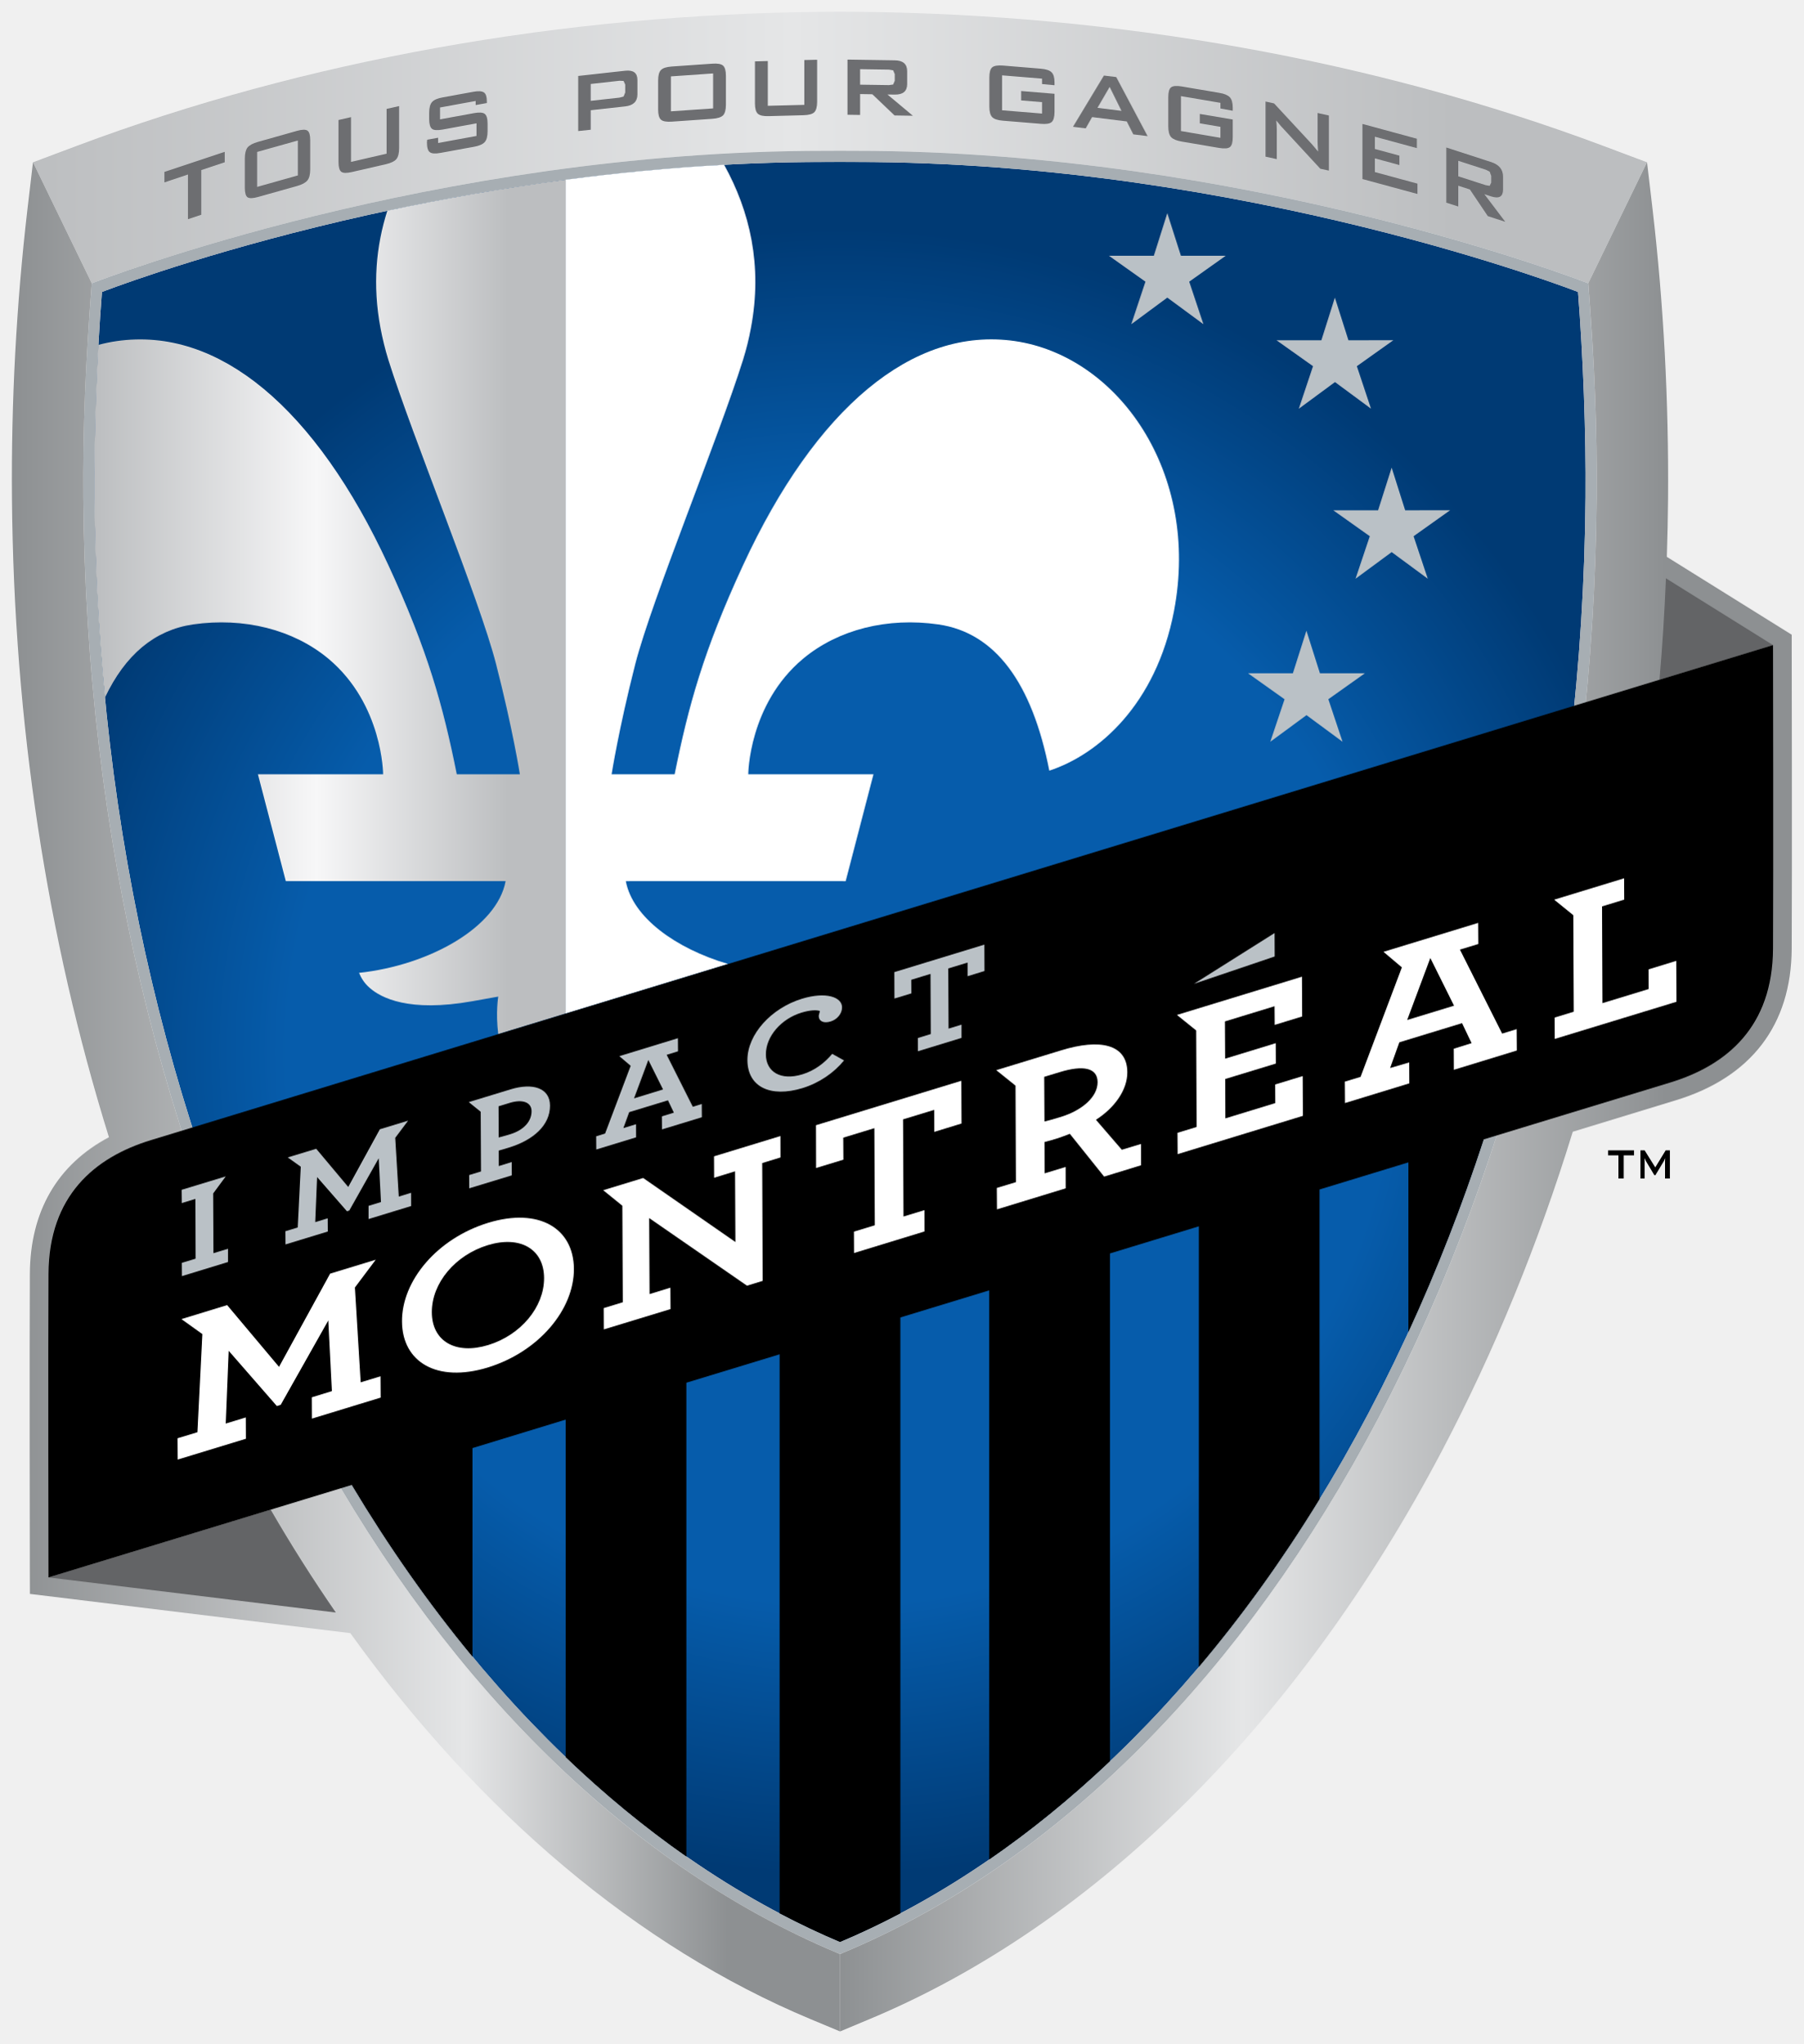
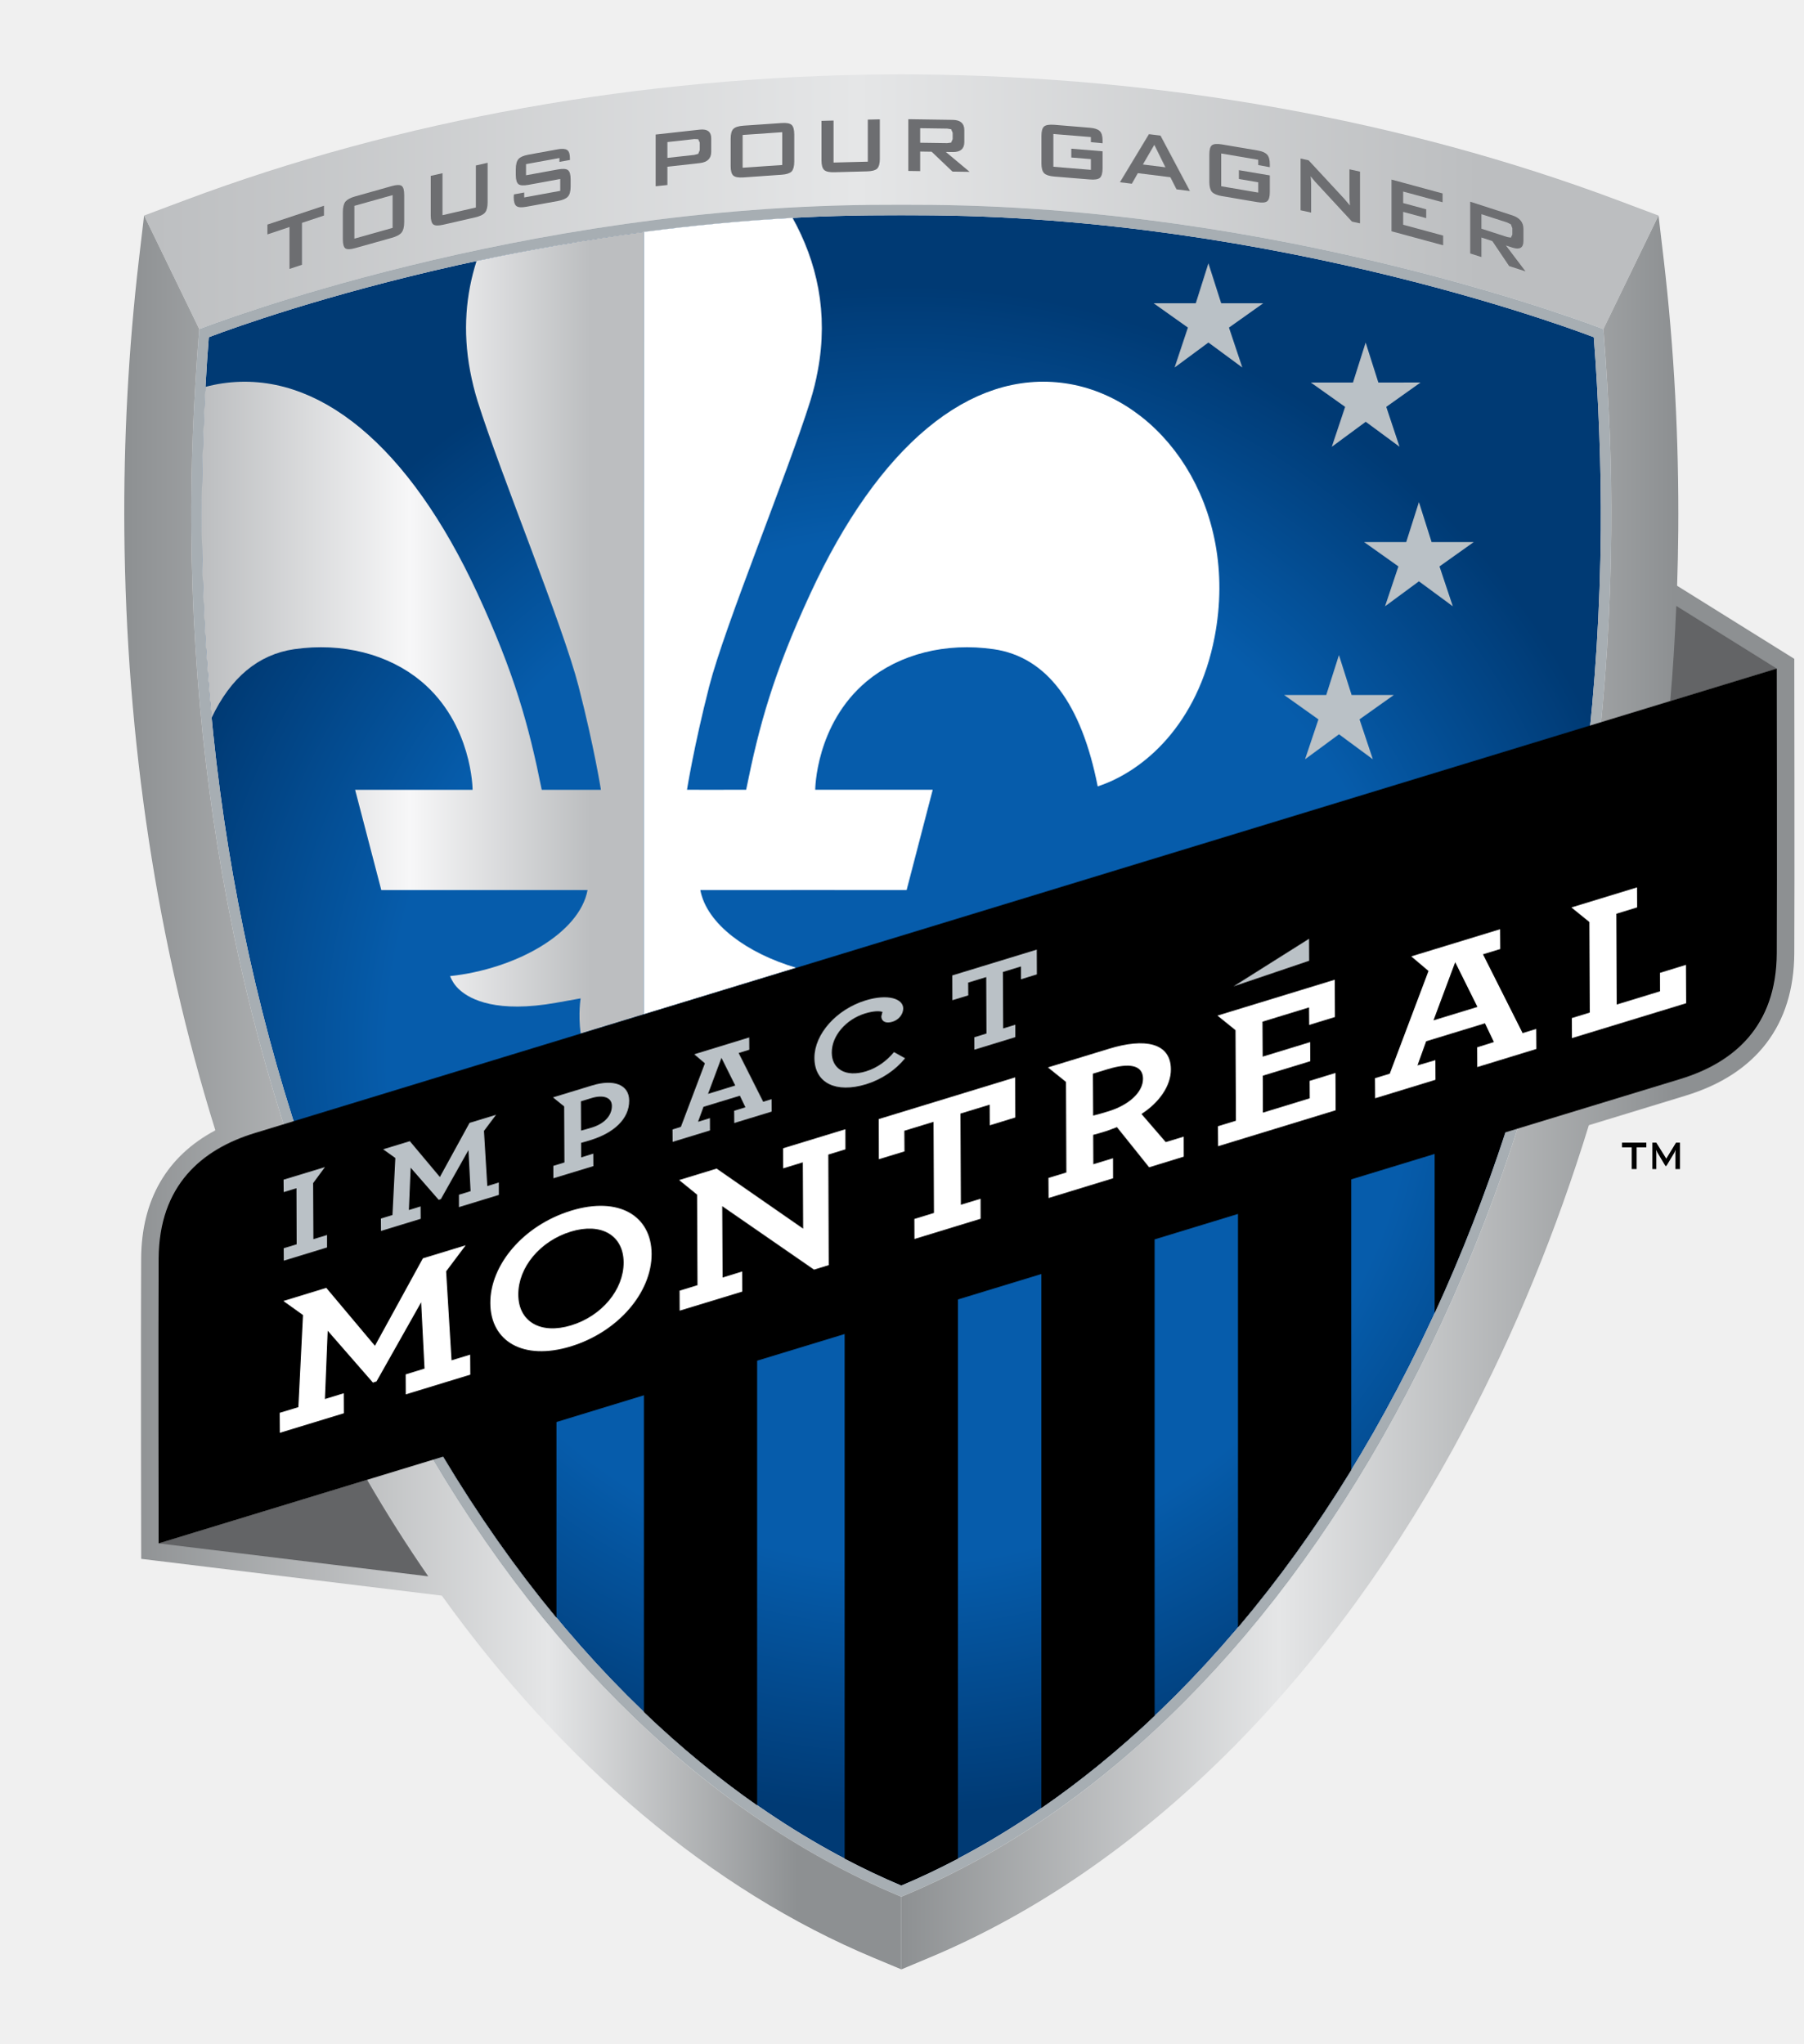
- <svg xmlns="http://www.w3.org/2000/svg" xmlns:xlink="http://www.w3.org/1999/xlink" version="1.1" width="538.583" height="610.157" id="svg27763">
+ <svg xmlns="http://www.w3.org/2000/svg" xmlns:xlink="http://www.w3.org/1999/xlink" version="1.1" width="538.583" height="610.157" viewBox="-36 0 574 610" id="svg27763">
  <defs id="defs27765">
    <linearGradient x1="0" y1="0" x2="1" y2="0" id="linearGradient5832" gradientUnits="userSpaceOnUse" gradientTransform="matrix(19.23845,0,0,-19.23845,451.0905,684.7381)" spreadMethod="pad">
      <stop id="stop5834" style="stop-color:#8d9092;stop-opacity:1" offset="0" />
      <stop id="stop5836" style="stop-color:#e5e6e7;stop-opacity:1" offset="0.423" />
      <stop id="stop5838" style="stop-color:#e5e6e7;stop-opacity:1" offset="0.423" />
      <stop id="stop5840" style="stop-color:#8d9092;stop-opacity:1" offset="0.866" />
      <stop id="stop5842" style="stop-color:#8d9092;stop-opacity:1" offset="1" />
    </linearGradient>
    <linearGradient x1="0" y1="0" x2="1" y2="0" id="linearGradient5806" gradientUnits="userSpaceOnUse" gradientTransform="matrix(16.73935,0,0,-16.73935,434.351,684.7381)" spreadMethod="pad">
      <stop id="stop5808" style="stop-color:#8d9092;stop-opacity:1" offset="0" />
      <stop id="stop5810" style="stop-color:#e5e6e7;stop-opacity:1" offset="0.546" />
      <stop id="stop5812" style="stop-color:#e5e6e7;stop-opacity:1" offset="0.546" />
      <stop id="stop5814" style="stop-color:#8d9092;stop-opacity:1" offset="0.866" />
      <stop id="stop5816" style="stop-color:#8d9092;stop-opacity:1" offset="1" />
    </linearGradient>
    <linearGradient x1="0" y1="0" x2="1" y2="0" id="linearGradient5778" gradientUnits="userSpaceOnUse" gradientTransform="matrix(9.526474,0,0,-9.526474,436.0191,694.6428)" spreadMethod="pad">
      <stop id="stop5780" style="stop-color:#bcbec0;stop-opacity:1" offset="0" />
      <stop id="stop5782" style="stop-color:#f7f7f8;stop-opacity:1" offset="0.471" />
      <stop id="stop5784" style="stop-color:#f7f7f8;stop-opacity:1" offset="0.471" />
      <stop id="stop5786" style="stop-color:#bcbec0;stop-opacity:1" offset="0.878" />
      <stop id="stop5788" style="stop-color:#bcbec0;stop-opacity:1" offset="0.878" />
      <stop id="stop5790" style="stop-color:#bcbec0;stop-opacity:1" offset="1" />
    </linearGradient>
    <clipPath id="clipPath5694">
      <path d="m 262.371,382.756 244.505,0 0,324.75 -244.505,0 0,-324.75 z" id="path5696" />
    </clipPath>
    <linearGradient x1="0" y1="0" x2="1" y2="0" id="linearGradient5676" gradientUnits="userSpaceOnUse" gradientTransform="matrix(32.62472,0,0,-32.62472,434.7782,703.9296)" spreadMethod="pad">
      <stop id="stop5678" style="stop-color:#bcbec0;stop-opacity:1" offset="0" />
      <stop id="stop5680" style="stop-color:#e5e6e7;stop-opacity:1" offset="0.471" />
      <stop id="stop5682" style="stop-color:#e5e6e7;stop-opacity:1" offset="0.471" />
      <stop id="stop5684" style="stop-color:#bcbec0;stop-opacity:1" offset="0.878" />
      <stop id="stop5686" style="stop-color:#bcbec0;stop-opacity:1" offset="1" />
    </linearGradient>
    <clipPath id="clipPath5644">
      <path d="m 262.371,382.756 244.505,0 0,324.75 -244.505,0 0,-324.75 z" id="path5646" />
    </clipPath>
    <radialGradient cx="0" cy="0" r="1" fx="0" fy="0" id="radialGradient5630" gradientUnits="userSpaceOnUse" gradientTransform="matrix(16.59598,0,0,-16.59598,451.0898,685.6463)" spreadMethod="pad">
      <stop id="stop5632" style="stop-color:#065cab;stop-opacity:1" offset="0" />
      <stop id="stop5634" style="stop-color:#065cab;stop-opacity:1" offset="0.671" />
      <stop id="stop5636" style="stop-color:#003a74;stop-opacity:1" offset="1" />
    </radialGradient>
    <radialGradient cx="0" cy="0" r="1" fx="0" fy="0" id="radialGradient28168" xlink:href="#radialGradient5630" gradientUnits="userSpaceOnUse" gradientTransform="matrix(16.59598,0,0,-16.59598,451.0898,685.6463)" spreadMethod="pad" />
    <linearGradient x1="0" y1="0" x2="1" y2="0" id="linearGradient28170" xlink:href="#linearGradient5676" gradientUnits="userSpaceOnUse" gradientTransform="matrix(32.62472,0,0,-32.62472,434.7782,703.9296)" spreadMethod="pad" />
    <linearGradient x1="0" y1="0" x2="1" y2="0" id="linearGradient28172" xlink:href="#linearGradient5778" gradientUnits="userSpaceOnUse" gradientTransform="matrix(9.526474,0,0,-9.526474,436.0191,694.6428)" spreadMethod="pad" />
    <linearGradient x1="0" y1="0" x2="1" y2="0" id="linearGradient28174" xlink:href="#linearGradient5806" gradientUnits="userSpaceOnUse" gradientTransform="matrix(16.73935,0,0,-16.73935,434.351,684.7381)" spreadMethod="pad" />
    <linearGradient x1="0" y1="0" x2="1" y2="0" id="linearGradient28176" xlink:href="#linearGradient5832" gradientUnits="userSpaceOnUse" gradientTransform="matrix(19.23845,0,0,-19.23845,451.0905,684.7381)" spreadMethod="pad" />
  </defs>
  <g transform="translate(-72.85779,-242.9823)" id="layer1">
    <g transform="matrix(11.81799,0,0,11.81799,-4744.462,-5111.968)" id="g28058">
      <g transform="matrix(1.25,0,0,-1.25,-135.0134,1336.758)" id="g5618">
        <g id="g5620">
          <g id="g5626">
            <g id="g5628">
              <path d="m 451.09,703.639 -0.058,0 c -0.083,0 -0.163,-10e-4 -0.244,-10e-4 l 0,0 c -7.909,0 -14.616,-2.628 -14.616,-2.628 l 0,0 c -0.103,-1.306 -0.163,-2.849 -0.152,-4.154 l 0,0 c 0.059,-6.764 1.572,-13.158 4.378,-18.494 l 0,0 c 2.702,-5.14 6.498,-8.939 10.692,-10.708 l 0,0 c 4.194,1.769 7.99,5.568 10.692,10.708 l 0,0 c 2.806,5.336 4.319,11.73 4.377,18.494 l 0,0 c 0.011,1.305 -0.049,2.848 -0.152,4.154 l 0,0 c 0,0 -6.707,2.628 -14.615,2.628 l 0,0 c -0.082,0 -0.162,10e-4 -0.245,10e-4 l 0,0 -0.057,0 z" id="path5638" style="fill:url(#radialGradient28168);stroke:none" />
            </g>
          </g>
        </g>
      </g>
      <g transform="matrix(1.25,0,0,-1.25,-135.0134,1336.758)" id="g5640">
        <g clip-path="url(#clipPath5644)" id="g5642">
          <g transform="translate(457.7056,702.6027)" id="g5648">
            <path d="m 0,0 0.275,-0.861 0.906,0 -0.738,-0.524 0.287,-0.86 -0.73,0.538 -0.728,-0.538 0.286,0.86 -0.738,0.524 0.908,0 L 0,0 z" id="path5650" style="fill:#bac1c6;fill-opacity:1;fill-rule:nonzero;stroke:none" />
          </g>
          <g transform="translate(461.0927,700.8953)" id="g5652">
            <path d="m 0,0 0.274,-0.862 0.908,0.001 -0.738,-0.525 0.286,-0.859 -0.728,0.538 -0.731,-0.539 0.287,0.86 -0.738,0.524 0.907,0 L 0,0 z" id="path5654" style="fill:#bac1c6;fill-opacity:1;fill-rule:nonzero;stroke:none" />
          </g>
          <g transform="translate(462.2404,697.4579)" id="g5656">
            <path d="M 0,0 0.273,-0.862 1.181,-0.861 0.443,-1.386 0.73,-2.245 0,-1.707 l -0.73,-0.538 0.288,0.859 -0.738,0.524 0.906,0 L 0,0 z" id="path5658" style="fill:#bac1c6;fill-opacity:1;fill-rule:nonzero;stroke:none" />
          </g>
          <g transform="translate(460.5176,694.1619)" id="g5660">
            <path d="m 0,0 0.273,-0.861 0.908,0 -0.738,-0.524 0.287,-0.86 -0.729,0.538 -0.731,-0.538 0.288,0.859 -0.738,0.525 0.906,0 L 0,0 z" id="path5662" style="fill:#bac1c6;fill-opacity:1;fill-rule:nonzero;stroke:none" />
          </g>
        </g>
      </g>
      <g transform="matrix(1.25,0,0,-1.25,-135.0134,1336.758)" id="g5664">
        <g id="g5666">
          <g id="g5672">
            <g id="g5674">
              <path d="m 450.761,706.673 c -5.273,-0.045 -10.493,-0.982 -15.096,-2.709 l 0,0 -0.887,-0.333 1.188,-2.446 c 0.146,0.056 6.911,2.678 14.82,2.678 l 0,0 c 0.082,0 0.163,10e-4 0.245,10e-4 l 0,0 0.059,0 0.058,0 c 0.082,0 0.164,-10e-4 0.246,-10e-4 l 0,0 c 7.908,0 14.674,-2.622 14.82,-2.678 l 0,0 1.188,2.446 -0.887,0.333 c -4.604,1.727 -9.824,2.664 -15.097,2.709 l 0,0 c -0.109,0.002 -0.218,0.002 -0.327,0.002 l 0,0 c -0.111,0 -0.22,0 -0.33,-0.002" id="path5688" style="fill:url(#linearGradient28170);stroke:none" />
            </g>
          </g>
        </g>
      </g>
      <g transform="matrix(1.25,0,0,-1.25,-135.0134,1336.758)" id="g5690">
        <g clip-path="url(#clipPath5694)" id="g5692">
          <g transform="translate(438.1795,703.4736)" id="g5698">
            <path d="m 0,0 0,-0.903 -0.269,-0.09 0,0.904 -0.476,-0.16 0,0.212 1.219,0.406 0,-0.211 L 0,0 z" id="path5700" style="fill:#6d6e71;fill-opacity:1;fill-rule:nonzero;stroke:none" />
          </g>
          <g transform="translate(439.3086,703.1334)" id="g5702">
            <path d="m 0,0 0.823,0.232 0,0.706 L 0,0.707 0,0 z m -0.249,0.571 c 0,0.104 0.019,0.179 0.055,0.226 0.039,0.046 0.108,0.084 0.21,0.113 l 0.79,0.223 c 0.103,0.029 0.173,0.03 0.21,0.005 0.038,-0.026 0.057,-0.09 0.057,-0.194 l 0,-0.587 C 1.073,0.253 1.054,0.178 1.016,0.131 0.979,0.085 0.909,0.047 0.806,0.018 l -0.79,-0.222 c -0.102,-0.029 -0.171,-0.031 -0.21,-0.006 -0.036,0.026 -0.055,0.09 -0.055,0.194 l 0,0.587 z" id="path5704" style="fill:#6d6e71;fill-opacity:1;fill-rule:nonzero;stroke:none" />
          </g>
          <g transform="translate(441.2063,704.5439)" id="g5706">
            <path d="m 0,0 0,-0.905 0.719,0.166 0,0.905 0.253,0.058 0,-0.851 C 0.972,-0.73 0.953,-0.804 0.916,-0.849 0.878,-0.894 0.807,-0.928 0.703,-0.952 L 0.017,-1.11 c -0.104,-0.024 -0.175,-0.023 -0.213,0.004 -0.038,0.028 -0.057,0.094 -0.057,0.197 l 0,0.851 L 0,0 z" id="path5708" style="fill:#6d6e71;fill-opacity:1;fill-rule:nonzero;stroke:none" />
          </g>
          <g transform="translate(443.7256,704.8708)" id="g5710">
            <path d="m 0,0 -0.72,-0.132 0,-0.24 0.687,0.126 c 0.104,0.019 0.177,0.015 0.215,-0.014 0.039,-0.029 0.059,-0.095 0.059,-0.199 l 0,-0.153 c 0,-0.103 -0.02,-0.178 -0.059,-0.22 -0.038,-0.043 -0.11,-0.075 -0.215,-0.094 L -0.711,-1.05 c -0.104,-0.02 -0.176,-0.015 -0.215,0.014 -0.04,0.029 -0.059,0.095 -0.059,0.199 l 0.005,0.053 0.221,0.041 0,-0.107 0.776,0.143 0,0.255 -0.685,-0.126 c -0.104,-0.019 -0.177,-0.015 -0.214,0.014 -0.038,0.029 -0.058,0.096 -0.058,0.199 l 0,0.123 c 0,0.104 0.02,0.178 0.058,0.22 0.037,0.043 0.11,0.075 0.214,0.094 l 0.623,0.114 c 0.1,0.019 0.17,0.014 0.211,-0.013 0.04,-0.027 0.06,-0.087 0.06,-0.181 l 0,-0.034 L 0,-0.083 0,0 z" id="path5712" style="fill:#6d6e71;fill-opacity:1;fill-rule:nonzero;stroke:none" />
          </g>
          <g transform="translate(446.6322,705.2792)" id="g5714">
            <path d="m 0,0 -0.581,-0.065 0,-0.341 0.581,0.065 0.083,0.022 0.033,0.081 0,0.161 L 0.083,-0.004 0,0 z m -0.834,-1.017 0,1.114 0.95,0.106 C 0.282,0.221 0.363,0.158 0.363,0.015 l 0,-0.289 c 0,-0.145 -0.081,-0.225 -0.247,-0.244 l -0.697,-0.078 0,-0.394 -0.253,-0.027 z" id="path5716" style="fill:#6d6e71;fill-opacity:1;fill-rule:nonzero;stroke:none" />
          </g>
          <g transform="translate(447.6719,704.6613)" id="g5718">
            <path d="m 0,0 0.853,0.059 0,0.707 L 0,0.706 0,0 z m -0.258,0.623 c 0,0.103 0.019,0.175 0.058,0.213 0.038,0.039 0.111,0.062 0.217,0.07 L 0.836,0.963 C 0.942,0.971 1.015,0.958 1.054,0.924 1.091,0.891 1.112,0.823 1.112,0.719 l 0,-0.587 C 1.112,0.028 1.091,-0.043 1.054,-0.082 1.015,-0.12 0.942,-0.144 0.836,-0.151 L 0.017,-0.209 c -0.106,-0.007 -0.179,0.006 -0.217,0.039 -0.039,0.034 -0.058,0.102 -0.058,0.205 l 0,0.588 z" id="path5720" style="fill:#6d6e71;fill-opacity:1;fill-rule:nonzero;stroke:none" />
          </g>
          <g transform="translate(449.6305,705.678)" id="g5722">
            <path d="m 0,0 0,-0.905 0.738,0.019 0,0.906 0.259,0.006 0,-0.851 c 0,-0.103 -0.02,-0.173 -0.058,-0.211 C 0.9,-1.073 0.827,-1.092 0.721,-1.095 L 0.017,-1.114 c -0.106,-0.003 -0.178,0.013 -0.218,0.048 -0.039,0.035 -0.059,0.104 -0.059,0.208 l 0,0.851 L 0,0 z" id="path5724" style="fill:#6d6e71;fill-opacity:1;fill-rule:nonzero;stroke:none" />
          </g>
          <g transform="translate(452.0792,705.5043)" id="g5726">
            <path d="m 0,0 -0.583,0.009 0,-0.313 0.583,-0.009 0.085,0.012 0.032,0.075 0,0.135 L 0.085,-0.014 0,0 z m -0.838,-0.912 0,1.115 0.955,-0.015 C 0.284,0.186 0.368,0.113 0.368,-0.031 l 0,-0.261 c 0,-0.145 -0.084,-0.215 -0.251,-0.213 l -0.147,0.002 0.513,-0.429 -0.37,0.006 -0.449,0.428 -0.247,0.004 0,-0.422 -0.255,0.004 z" id="path5728" style="fill:#6d6e71;fill-opacity:1;fill-rule:nonzero;stroke:none" />
          </g>
          <g transform="translate(455.1735,705.3218)" id="g5730">
            <path d="m 0,0 -0.808,0.067 0,-0.706 0.808,-0.067 0,0.231 -0.422,0.035 0,0.19 0.674,-0.056 0,-0.367 c 0,-0.103 -0.02,-0.172 -0.058,-0.205 C 0.155,-0.911 0.083,-0.922 -0.023,-0.913 L -0.79,-0.85 c -0.106,0.009 -0.179,0.033 -0.217,0.072 -0.039,0.039 -0.058,0.111 -0.058,0.214 l 0,0.587 c 0,0.105 0.019,0.173 0.058,0.206 0.038,0.032 0.111,0.044 0.217,0.036 L -0.023,0.201 C 0.08,0.192 0.152,0.169 0.191,0.13 0.232,0.092 0.252,0.023 0.252,-0.075 l 0,-0.058 L 0,-0.109 0,0 z" id="path5732" style="fill:#6d6e71;fill-opacity:1;fill-rule:nonzero;stroke:none" />
          </g>
          <g transform="translate(456.2943,704.7316)" id="g5734">
            <path d="M 0,0 0.485,-0.061 0.246,0.423 0,0 z m -0.495,-0.383 0.625,1.036 0.249,-0.031 0.634,-1.194 -0.289,0.036 -0.132,0.261 -0.701,0.088 -0.129,-0.228 -0.257,0.032 z" id="path5736" style="fill:#6d6e71;fill-opacity:1;fill-rule:nonzero;stroke:none" />
          </g>
          <g transform="translate(458.7791,704.8328)" id="g5738">
            <path d="m 0,0 -0.798,0.136 0,-0.706 0.798,-0.137 0,0.222 -0.417,0.071 0,0.19 0.666,-0.113 0,-0.358 c 0,-0.103 -0.019,-0.17 -0.057,-0.199 -0.039,-0.03 -0.109,-0.036 -0.215,-0.018 l -0.758,0.129 c -0.106,0.018 -0.176,0.048 -0.216,0.09 -0.038,0.043 -0.057,0.116 -0.057,0.22 l 0,0.587 c 0,0.104 0.019,0.17 0.057,0.2 0.04,0.029 0.11,0.035 0.216,0.017 L -0.023,0.202 C 0.08,0.185 0.149,0.155 0.189,0.114 0.229,0.071 0.249,0.001 0.249,-0.097 l 0,-0.063 L 0,-0.114 0,0 z" id="path5740" style="fill:#6d6e71;fill-opacity:1;fill-rule:nonzero;stroke:none" />
          </g>
          <g transform="translate(459.6911,703.7449)" id="g5742">
            <path d="M 0,0 0,1.115 0.173,1.076 0.938,0.251 1.063,0.103 C 1.055,0.207 1.052,0.273 1.052,0.297 l 0,0.586 0.228,-0.051 0,-1.114 L 1.107,-0.244 0.308,0.621 0.217,0.732 C 0.224,0.658 0.227,0.599 0.227,0.553 l 0,-0.603 L 0,0 z" id="path5744" style="fill:#6d6e71;fill-opacity:1;fill-rule:nonzero;stroke:none" />
          </g>
          <g transform="translate(461.6497,703.2925)" id="g5746">
            <path d="m 0,0 0,1.114 1.1,-0.299 0,-0.19 -0.849,0.231 0,-0.248 0.496,-0.135 0,-0.19 -0.496,0.135 0,-0.277 0.861,-0.234 0,-0.209 L 0,0 z" id="path5748" style="fill:#6d6e71;fill-opacity:1;fill-rule:nonzero;stroke:none" />
          </g>
          <g transform="translate(464.1427,703.481)" id="g5750">
            <path d="m 0,0 -0.556,0.18 0,-0.313 L 0,-0.313 0.079,-0.326 0.11,-0.26 0.11,-0.125 0.079,-0.04 0,0 z m -0.798,-0.666 0,1.115 L 0.11,0.154 C 0.269,0.102 0.349,0.004 0.349,-0.139 l 0,-0.262 c 0,-0.144 -0.08,-0.19 -0.239,-0.139 l -0.139,0.046 0.423,-0.559 -0.353,0.115 -0.362,0.538 -0.235,0.077 0,-0.421 -0.242,0.078 z" id="path5752" style="fill:#6d6e71;fill-opacity:1;fill-rule:nonzero;stroke:none" />
          </g>
          <g transform="translate(436.1722,701.0097)" id="g5754">
            <path d="m 0,0 c 0,0 6.707,2.628 14.615,2.628 0.082,0 0.162,10e-4 0.245,10e-4 l 0.058,0 0.057,0 c 0.083,0 0.163,-10e-4 0.245,-10e-4 C 23.128,2.628 29.835,0 29.835,0 c 0.103,-1.306 0.163,-2.848 0.152,-4.154 -0.058,-6.763 -1.571,-13.158 -4.377,-18.494 -2.702,-5.139 -6.498,-8.939 -10.692,-10.708 -4.194,1.769 -7.991,5.569 -10.692,10.708 -2.806,5.336 -4.32,11.731 -4.378,18.494 C -0.163,-2.848 -0.103,-1.306 0,0 m 4.026,-22.753 c 1.359,-2.583 2.975,-4.825 4.805,-6.662 1.859,-1.866 3.892,-3.268 6.043,-4.167 l 0.043,-0.018 10e-4,0 0,0 0.043,0.018 c 2.151,0.899 4.184,2.301 6.043,4.167 1.83,1.837 3.446,4.079 4.805,6.662 2.823,5.368 4.346,11.798 4.403,18.596 0.012,1.377 -0.043,2.728 -0.171,4.332 -0.146,0.057 -6.911,2.678 -14.819,2.678 -0.082,0 -0.164,10e-4 -0.246,10e-4 l -0.058,0 -0.059,0 c -0.082,0 -0.164,-10e-4 -0.245,-10e-4 -7.909,0 -14.674,-2.621 -14.82,-2.678 -0.128,-1.604 -0.183,-2.955 -0.171,-4.332 0.057,-6.798 1.58,-13.228 4.403,-18.596" id="path5756" style="fill:#a7aeb3;fill-opacity:1;fill-rule:nonzero;stroke:none" />
          </g>
          <g transform="translate(466.93,683.0878)" id="g5758">
            <path d="m 0,0 -0.106,0 0,0.468 -0.209,0 0,0.101 0.524,0 0,-0.101 L 0,0.468 0,0 z" id="path5760" style="fill:#000000;fill-opacity:1;fill-rule:nonzero;stroke:none" />
          </g>
          <g transform="translate(467.2686,683.6567)" id="g5762">
            <path d="M 0,0 0.085,0 0.3,-0.344 0.51,0 l 0.085,0 0,-0.569 -0.098,0 0,0.352 0.004,0.061 -0.027,-0.06 -0.171,-0.285 -0.022,0 -0.171,0.286 -0.027,0.059 0.002,-0.061 0,-0.352 L 0,-0.569 0,0 z" id="path5764" style="fill:#000000;fill-opacity:1;fill-rule:nonzero;stroke:none" />
          </g>
        </g>
      </g>
      <g transform="matrix(1.25,0,0,-1.25,-135.0134,1336.758)" id="g5766">
        <g id="g5768">
          <g id="g5774">
            <g id="g5776">
              <path d="m 441.94,702.652 c -0.228,-0.713 -0.302,-1.503 -0.138,-2.374 l 0,0 c 0.04,-0.209 0.091,-0.422 0.158,-0.639 l 0,0 c 0.49,-1.562 1.842,-4.839 2.177,-6.149 l 0,0 c 0.337,-1.31 0.482,-2.231 0.482,-2.231 l 0,0 c 0,0 -0.776,-10e-4 -1.275,0 l 0,0 c -0.278,1.387 -0.585,2.501 -1.383,4.228 l 0,0 c -1.465,3.169 -3.429,4.831 -5.495,4.529 l 0,0 c -0.124,-0.018 -0.246,-0.044 -0.366,-0.076 l 0,0 c -0.057,-1.03 -0.088,-2.121 -0.08,-3.084 l 0,0 c 0.011,-1.366 0.084,-2.716 0.213,-4.045 l 0,0 c 0.41,0.864 1.002,1.364 1.781,1.478 l 0,0 c 1.025,0.147 2.026,-0.101 2.736,-0.694 l 0,0 c 1.1,-0.922 1.105,-2.336 1.105,-2.336 l 0,0 -2.531,0 0.564,-2.16 c 0,0 3.778,10e-4 4.443,0 l 0,0 c -0.174,-0.934 -1.543,-1.701 -2.963,-1.854 l 0,0 c 0.041,-0.095 0.096,-0.2 0.216,-0.304 l 0,0 c 0.226,-0.2 0.792,-0.498 2.072,-0.27 l 0,0 0.526,0.094 c 0,0 -0.055,-0.321 0,-0.758 l 0,0 1.363,0.416 0,16.856 c -1.297,-0.173 -2.509,-0.393 -3.605,-0.627" id="path5792" style="fill:url(#linearGradient28172);stroke:none" />
            </g>
          </g>
        </g>
      </g>
      <g transform="matrix(1.25,0,0,-1.25,-135.0134,1336.758)" id="g5794">
        <g id="g5796">
          <g id="g5802">
            <g id="g5804">
              <path d="m 434.667,702.688 c -0.225,-1.923 -0.331,-3.891 -0.314,-5.847 l 0,0 c 0.038,-4.524 0.707,-8.895 1.961,-12.921 l 0,0 -0.001,0.002 c -1.041,-0.553 -1.591,-1.494 -1.598,-2.761 l 0,0 c -0.009,-1.518 0,-6.093 0,-6.139 l 0,0 0.001,-0.332 6.476,-0.793 c 2.611,-3.636 5.821,-6.348 9.298,-7.801 l 0,0 0.601,-0.251 0,1.564 -0.001,0 -10e-4,0 -0.042,0.018 c -2.151,0.899 -4.185,2.302 -6.044,4.167 l 0,0 c -1.83,1.837 -3.445,4.079 -4.805,6.663 l 0,0 c -2.822,5.368 -4.346,11.798 -4.403,18.596 l 0,0 c -0.011,1.377 0.044,2.728 0.171,4.332 l 0,0 -1.188,2.446 -0.111,-0.943 z" id="path5818" style="fill:url(#linearGradient28174);stroke:none" />
            </g>
          </g>
        </g>
      </g>
      <g transform="matrix(1.25,0,0,-1.25,-135.0134,1336.758)" id="g5820">
        <g id="g5822">
          <g id="g5828">
            <g id="g5830">
              <path d="m 466.214,701.185 c 0.127,-1.604 0.182,-2.955 0.17,-4.332 l 0,0 c -0.057,-6.798 -1.58,-13.228 -4.402,-18.596 l 0,0 c -1.36,-2.584 -2.976,-4.826 -4.805,-6.663 l 0,0 c -1.86,-1.865 -3.893,-3.268 -6.044,-4.167 l 0,0 -0.042,-0.018 0,-1.564 0.599,0.251 c 4.569,1.91 8.677,5.991 11.569,11.49 l 0,0 c 1.061,2.018 1.944,4.178 2.642,6.447 l 0,0 2.085,0.637 c 1.522,0.464 2.331,1.524 2.34,3.063 l 0,0 c 0.009,1.518 0,6.093 0,6.139 l 0,0 0,0.209 -2.524,1.574 c 0.013,0.394 0.022,0.789 0.025,1.186 l 0,0 c 0.015,1.956 -0.089,3.924 -0.314,5.847 l 0,0 -0.111,0.943 -1.188,-2.446 z" id="path5844" style="fill:url(#linearGradient28176);stroke:none" />
            </g>
          </g>
        </g>
      </g>
      <g transform="matrix(1.25,0,0,-1.25,426.0197,477.4771)" id="g5854">
        <path d="m 0,0 c -1.056,0.311 -1.929,0.941 -2.066,1.674 0.664,0.002 4.444,0 4.444,0 l 0.562,2.161 -2.531,0 c 0,0 0.006,1.413 1.107,2.335 0.71,0.593 1.71,0.842 2.736,0.694 C 5.4,6.698 6.145,5.687 6.494,3.908 7.481,4.231 8.652,5.241 9.014,7.133 9.549,9.931 7.891,12.283 5.8,12.592 3.733,12.894 1.769,11.231 0.304,8.062 -0.494,6.336 -0.8,5.222 -1.079,3.835 c -0.498,-0.002 -1.274,0 -1.274,0 0,0 0.144,0.92 0.479,2.231 0.337,1.31 1.689,4.587 2.178,6.149 0.067,0.216 0.12,0.429 0.158,0.638 0.241,1.269 -0.024,2.37 -0.541,3.303 -1.108,-0.061 -2.18,-0.167 -3.202,-0.302 l 0,-16.856 L 0,0 z" id="path5856" style="fill:#ffffff;fill-opacity:1;fill-rule:nonzero;stroke:none" />
      </g>
      <g transform="matrix(1.25,0,0,-1.25,408.8506,492.9791)" id="g5858">
        <path d="M 0,0 5.808,-0.71 C 5.349,-0.046 4.908,0.649 4.49,1.371 L 0,0 z" id="path5860" style="fill:#636466;fill-opacity:1;fill-rule:nonzero;stroke:none" />
      </g>
      <g transform="matrix(1.25,0,0,-1.25,449.7168,467.7316)" id="g5862">
        <path d="M 0,0 C -0.029,-0.688 -0.071,-1.372 -0.131,-2.05 L 2.164,-1.35 0,0 z" id="path5864" style="fill:#636466;fill-opacity:1;fill-rule:nonzero;stroke:none" />
      </g>
      <path d="m 452.422,469.419 -40.98,12.509 c -1.431,0.436 -2.58,1.411 -2.591,3.381 -0.011,1.919 0,7.67 0,7.67 l 7.662,-2.337 c 0.938,1.567 1.957,3.018 3.05,4.339 l 0,-5.27 2.355,-0.72 0,8.53 c 0.979,0.938 1.998,1.776 3.049,2.511 l 0,-11.973 2.356,-0.718 0,14.126 c 0.504,0.265 1.011,0.506 1.525,0.723 0.515,-0.216 1.022,-0.458 1.526,-0.723 l 0,-15.057 2.245,-0.685 0,14.381 c 1.052,-0.724 2.071,-1.556 3.051,-2.484 l 0,-12.83 2.245,-0.685 0,11.134 c 1.089,-1.288 2.111,-2.706 3.05,-4.24 l 0,-7.825 2.245,-0.685 0,4.286 c 0.719,-1.562 1.353,-3.189 1.903,-4.867 l 4.718,-1.439 c 1.431,-0.438 2.58,-1.411 2.591,-3.382 0.011,-1.917 0,-7.67 0,-7.67" id="path5868" style="fill:#000000;fill-opacity:1;fill-rule:nonzero;stroke:none" />
      <g transform="matrix(1.25,0,0,-1.25,426.5094,479.9081)" id="g5870">
        <path d="M 0,0 C -0.002,0.525 0.486,1.053 1.1,1.241 1.586,1.39 1.913,1.277 1.913,1.068 1.913,0.941 1.815,0.823 1.685,0.783 1.543,0.739 1.443,0.783 1.441,0.897 L 1.465,0.994 C 1.403,1.015 1.281,1.018 1.091,0.96 0.682,0.835 0.371,0.479 0.374,0.116 c 0,-0.349 0.296,-0.538 0.738,-0.402 0.245,0.075 0.446,0.227 0.602,0.414 L 1.953,-0.005 C 1.751,-0.256 1.449,-0.462 1.113,-0.565 0.466,-0.762 0.003,-0.543 0,0" id="path5872" style="fill:#bac1c6;fill-opacity:1;fill-rule:nonzero;stroke:none" />
      </g>
      <g transform="matrix(1.25,0,0,-1.25,430.8156,479.3482)" id="g5874">
        <path d="M 0,0 0.261,0.08 0.256,1.296 -0.133,1.177 -0.131,0.902 -0.473,0.798 -0.475,1.332 1.345,1.888 1.347,1.354 1.005,1.249 1.005,1.525 0.615,1.406 0.621,0.19 0.883,0.27 0.883,0.002 0.001,-0.268 0,0 z" id="path5876" style="fill:#bac1c6;fill-opacity:1;fill-rule:nonzero;stroke:none" />
      </g>
      <g transform="matrix(1.25,0,0,-1.25,413.0112,483.2767)" id="g5878">
        <path d="m 0,0 0.254,0.345 -0.891,-0.271 0.003,-0.268 0.275,0.084 0.004,-1.208 -0.279,-0.085 0.002,-0.268 0.932,0.285 0,0.268 L 0.006,-1.207 0,0 z" id="path5880" style="fill:#bac1c6;fill-opacity:1;fill-rule:nonzero;stroke:none" />
      </g>
      <g transform="matrix(1.25,0,0,-1.25,417.6111,481.8709)" id="g5882">
        <path d="m 0,0 0,0 0.26,0.347 -0.571,-0.174 -0.639,-1.166 -0.647,0.772 -0.575,-0.175 0.263,-0.188 -0.062,-1.228 -0.249,-0.076 0.002,-0.267 0.855,0.261 -0.002,0.267 -0.252,-0.077 0.038,0.911 0.603,-0.691 0.047,0.014 0.595,1.057 0.046,-0.885 -0.251,-0.077 0,-0.267 0.86,0.263 L 0.32,-1.111 0.072,-1.188 0,0 z" id="path5884" style="fill:#bac1c6;fill-opacity:1;fill-rule:nonzero;stroke:none" />
      </g>
      <g transform="matrix(1.25,0,0,-1.25,421.0557,481.1966)" id="g5886">
        <path d="M 0,0 C 0.001,-0.207 -0.159,-0.383 -0.429,-0.466 -0.575,-0.51 -0.627,-0.523 -0.664,-0.532 l -0.003,0.63 0.225,0.069 C -0.184,0.246 -0.001,0.182 0,0 m -0.423,0.441 -0.846,-0.258 0.241,-0.195 0.006,-1.207 -0.239,-0.073 10e-4,-0.268 0.861,0.262 -0.002,0.269 -0.261,-0.081 -0.001,0.313 c 0.044,0.011 0.104,0.03 0.204,0.06 0.494,0.151 0.834,0.451 0.832,0.851 C 0.37,0.469 0.026,0.578 -0.423,0.441" id="path5888" style="fill:#bac1c6;fill-opacity:1;fill-rule:nonzero;stroke:none" />
      </g>
      <g transform="matrix(1.25,0,0,-1.25,423.6447,480.8732)" id="g5890">
        <path d="M 0,0 0.289,0.776 0.586,0.18 0,0 z M 1.188,-0.17 0.66,0.88 0.889,0.951 0.887,1.216 -0.297,0.853 l 0.229,-0.195 -0.517,-1.369 -0.18,-0.056 0.002,-0.267 0.805,0.246 -0.001,0.265 -0.256,-0.078 0.117,0.322 0.784,0.239 0.119,-0.249 -0.242,-0.075 0.002,-0.264 0.806,0.246 -0.002,0.268 -0.181,-0.056 z" id="path5892" style="fill:#bac1c6;fill-opacity:1;fill-rule:nonzero;stroke:none" />
      </g>
      <g transform="matrix(1.25,0,0,-1.25,421.3719,485.4128)" id="g5894">
        <path d="M 0,0 C -0.003,0.586 -0.483,0.864 -1.137,0.664 -1.796,0.463 -2.272,-0.103 -2.269,-0.693 -2.267,-1.279 -1.787,-1.557 -1.128,-1.355 -0.475,-1.156 0.002,-0.59 0,0 m -2.872,-0.878 c -0.005,0.826 0.714,1.679 1.743,1.994 1.025,0.313 1.727,-0.11 1.732,-0.932 0.003,-0.825 -0.714,-1.679 -1.743,-1.994 -1.026,-0.312 -1.728,0.111 -1.732,0.932" id="path5896" style="fill:#ffffff;fill-opacity:1;fill-rule:nonzero;stroke:none" />
      </g>
      <g transform="matrix(1.25,0,0,-1.25,429.2007,484.2416)" id="g5898">
        <path d="M 0,0 0.422,0.129 0.413,2.092 -0.216,1.9 -0.213,1.455 -0.765,1.287 -0.767,2.152 2.171,3.05 2.175,2.186 1.624,2.017 1.622,2.462 0.993,2.27 1.002,0.306 1.426,0.435 1.427,0.004 0.002,-0.432 0,0 z" id="path5900" style="fill:#ffffff;fill-opacity:1;fill-rule:nonzero;stroke:none" />
      </g>
      <g transform="matrix(1.25,0,0,-1.25,425.6659,482.3383)" id="g5902">
        <path d="m 0,0 0.002,-0.433 0.423,0.13 0.007,-1.429 -1.864,1.294 -0.808,-0.247 0.387,-0.314 0.009,-1.951 -0.386,-0.118 0.002,-0.431 1.349,0.411 -0.003,0.433 -0.421,-0.13 -0.008,1.537 1.977,-1.367 0.317,0.097 -0.009,2.382 0.369,0.113 L 1.342,0.41 0,0 z" id="path5904" style="fill:#ffffff;fill-opacity:1;fill-rule:nonzero;stroke:none" />
      </g>
      <g transform="matrix(1.25,0,0,-1.25,435.3572,480.4644)" id="g5906">
        <path d="m 0,0 c 0.001,-0.295 -0.308,-0.569 -0.745,-0.703 -0.184,-0.056 -0.268,-0.078 -0.329,-0.092 l -0.005,0.903 0.316,0.096 C -0.296,0.347 -0.001,0.295 0,0 M 0.601,0.202 C 0.598,0.774 0.041,0.883 -0.735,0.644 l -1.313,-0.401 0.389,-0.313 0.008,-1.951 -0.386,-0.117 0.003,-0.433 1.389,0.425 -0.001,0.432 -0.424,-0.129 -0.003,0.633 c 0.073,0.017 0.171,0.047 0.279,0.08 0.067,0.021 0.161,0.06 0.233,0.086 L 0.132,-1.909 0.878,-1.68 0.877,-1.249 0.49,-1.366 -0.033,-0.76 c 0.371,0.237 0.636,0.598 0.634,0.962" id="path5908" style="fill:#ffffff;fill-opacity:1;fill-rule:nonzero;stroke:none" />
      </g>
      <g transform="matrix(1.25,0,0,-1.25,440.5257,478.804)" id="g5910">
        <path d="m 0,0 -0.004,0.804 -2.527,-0.773 0.388,-0.313 10e-4,0 0.009,-1.952 -0.387,-0.118 0.003,-0.431 2.532,0.774 -0.004,0.804 -0.556,-0.17 0.002,-0.376 -1.009,-0.309 -0.003,0.796 1.023,0.312 L -0.534,-0.54 -1.557,-0.853 -1.561,-0.1 -0.558,0.207 -0.555,-0.17 0,0 z" id="path5912" style="fill:#ffffff;fill-opacity:1;fill-rule:nonzero;stroke:none" />
      </g>
      <g transform="matrix(1.25,0,0,-1.25,443.1793,478.8928)" id="g5914">
        <path d="M 0,0 0.468,1.253 0.947,0.289 0,0 z M 1.92,-0.275 1.066,1.423 1.438,1.536 1.435,1.963 -0.479,1.378 l 0.371,-0.314 0.001,0 -0.835,-2.214 -0.318,-0.096 0.003,-0.433 1.3,0.398 -0.002,0.423 -0.386,-0.113 0.187,0.52 1.267,0.387 0.193,-0.404 -0.361,-0.113 0.002,-0.426 1.273,0.39 -0.003,0.432 -0.293,-0.09 z" id="path5916" style="fill:#ffffff;fill-opacity:1;fill-rule:nonzero;stroke:none" />
      </g>
      <g transform="matrix(1.25,0,0,-1.25,449.2777,477.6136)" id="g5918">
        <path d="M 0,0 0.001,-0.398 -0.932,-0.683 -0.94,1.273 -0.492,1.41 -0.494,1.841 -1.908,1.409 -1.521,1.095 -1.512,-0.856 -1.898,-0.974 -1.896,-1.406 0.564,-0.655 0.56,0.172 0,0 z" id="path5920" style="fill:#ffffff;fill-opacity:1;fill-rule:nonzero;stroke:none" />
      </g>
      <g transform="matrix(1.25,0,0,-1.25,416.5921,485.6528)" id="g5922">
        <path d="m 0,0 0,0 0.42,0.56 0,0.001 -0.921,-0.281 -1.033,-1.884 -1.048,1.248 -0.924,-0.283 0.423,-0.303 -0.1,-1.984 -0.402,-0.122 0.003,-0.431 1.379,0.421 -0.002,0.431 -0.406,-0.124 0.06,1.471 0.974,-1.117 0.077,0.025 0.962,1.706 0.073,-1.429 -0.406,-0.125 0.002,-0.431 1.39,0.425 L 0.518,-1.795 0.117,-1.917 0,0 z" id="path5924" style="fill:#ffffff;fill-opacity:1;fill-rule:nonzero;stroke:none" />
      </g>
      <g transform="matrix(1.25,0,0,-1.25,439.8313,477.2883)" id="g5926">
        <path d="M 0,0 -0.002,0.474 -1.63,-0.552 0,0 z" id="path5928" style="fill:#bac1c6;fill-opacity:1;fill-rule:nonzero;stroke:none" />
      </g>
    </g>
  </g>
</svg>
